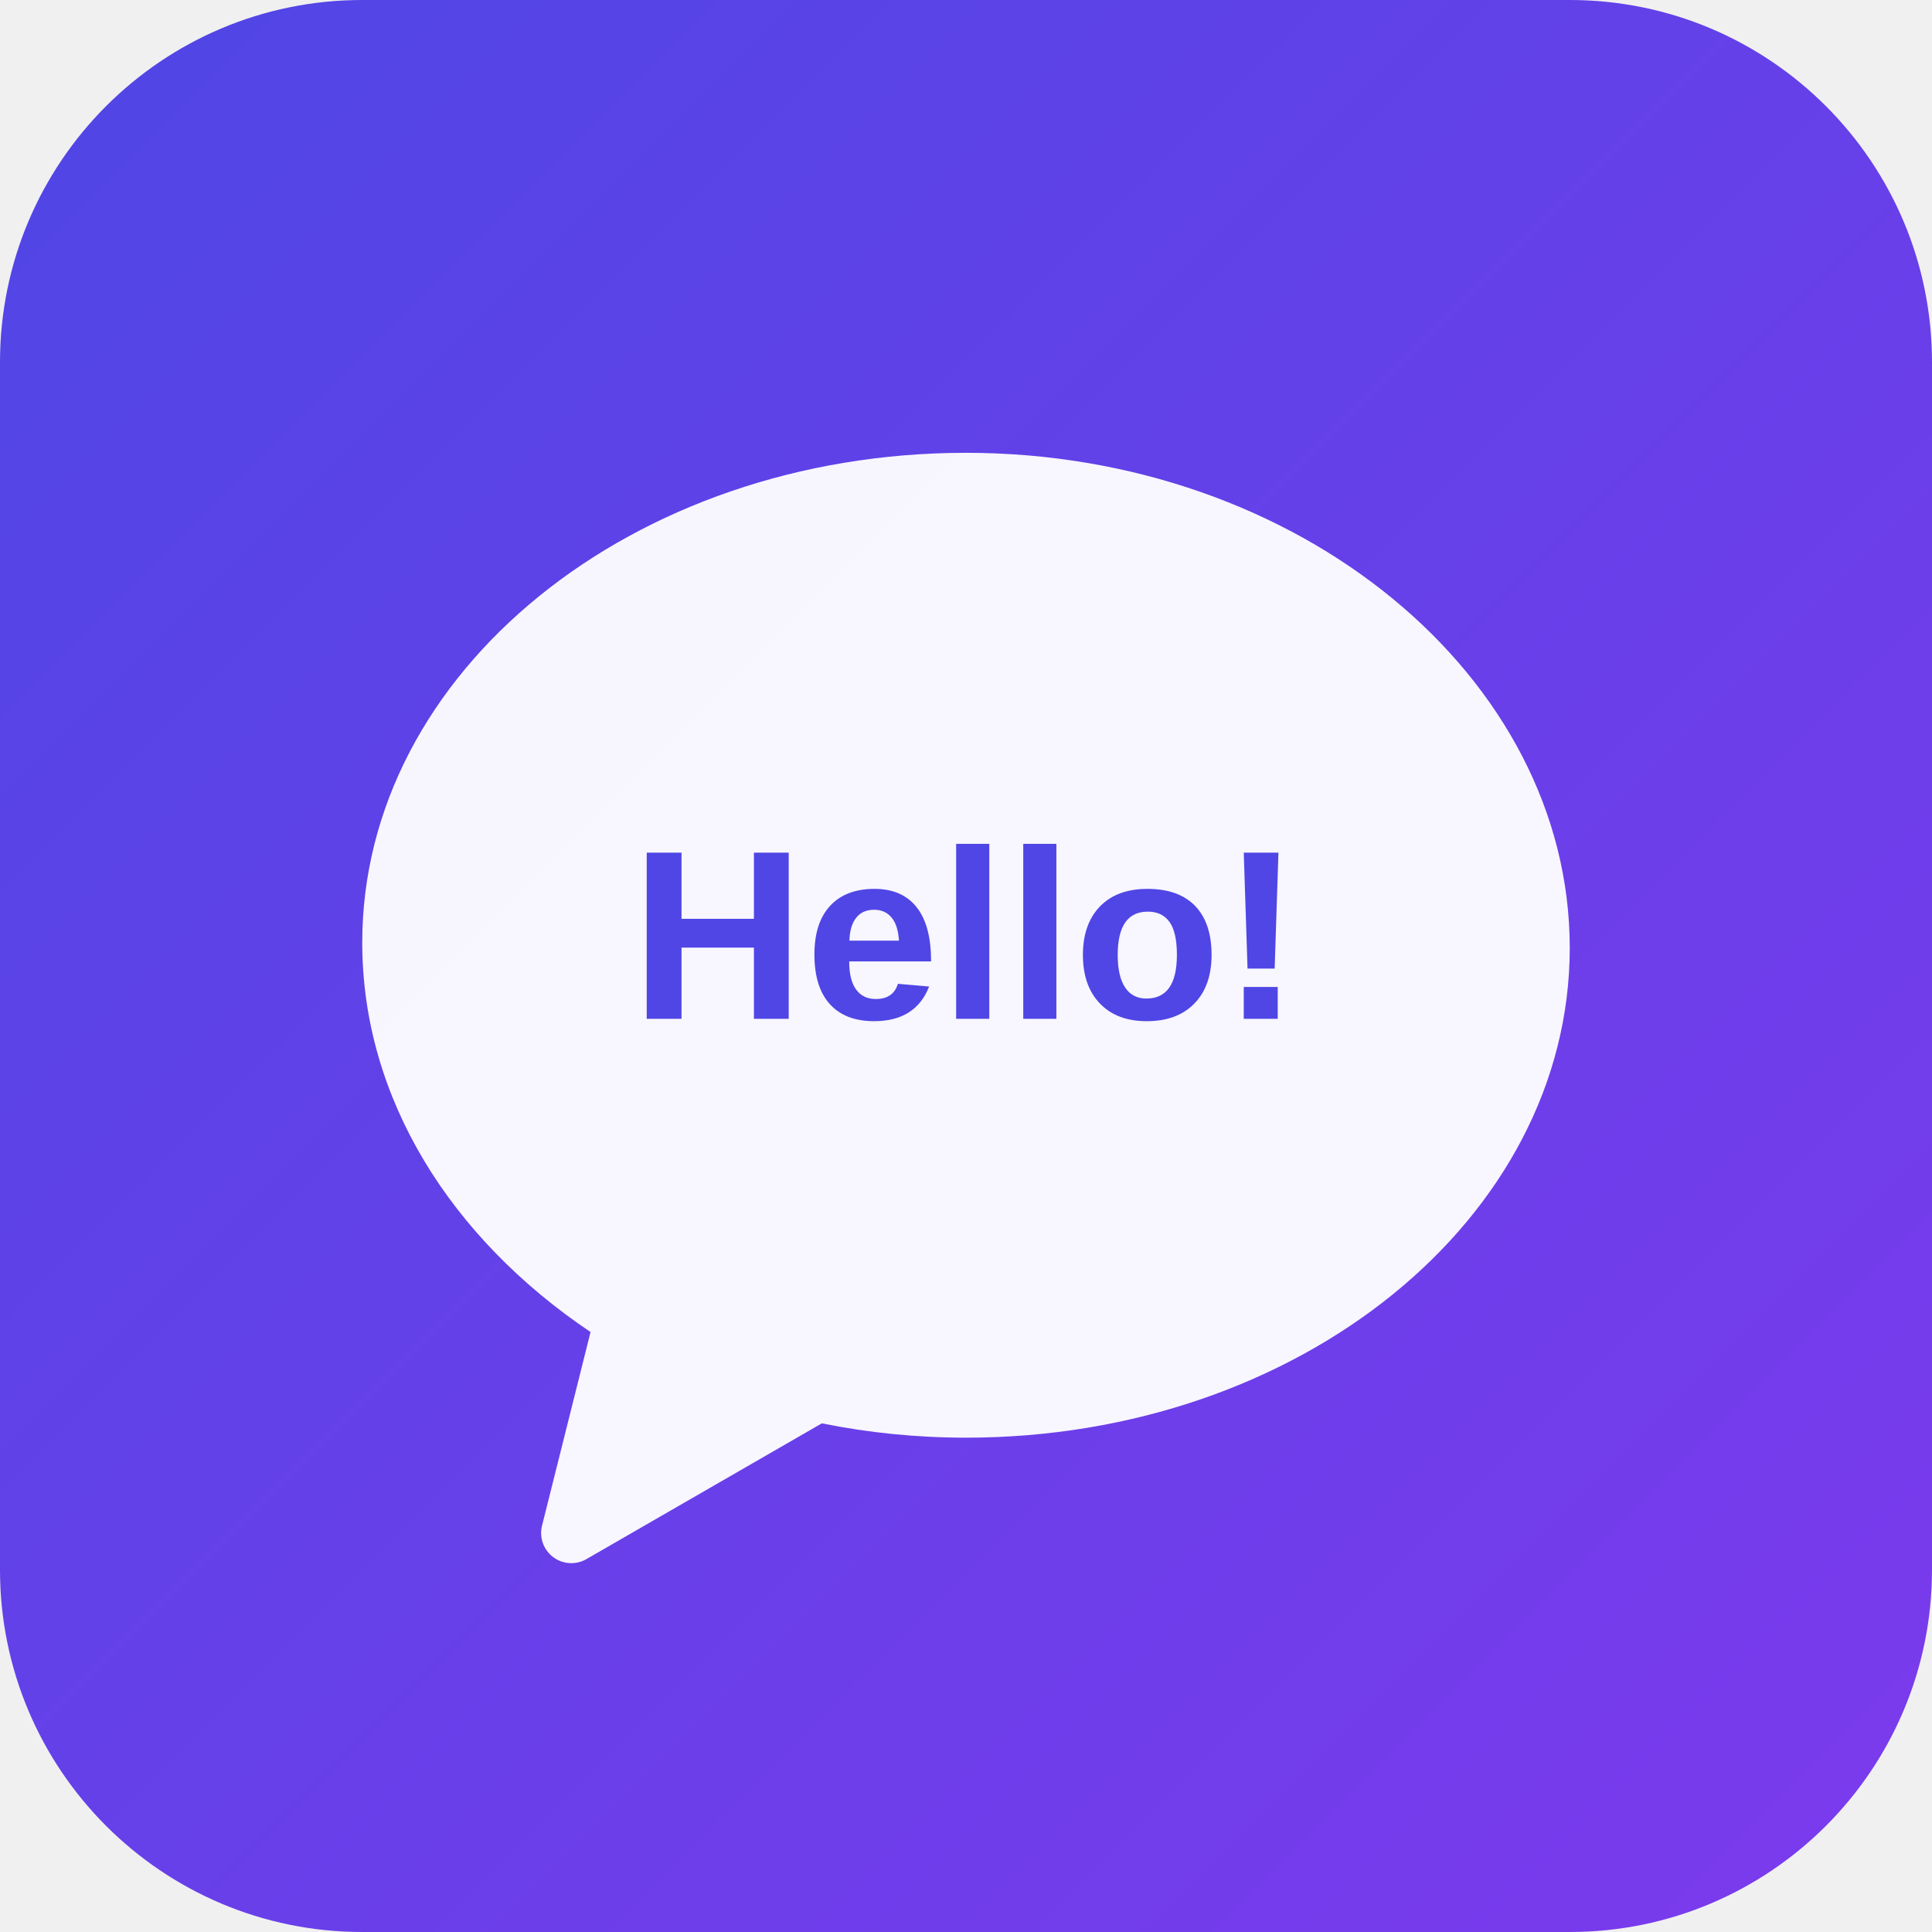
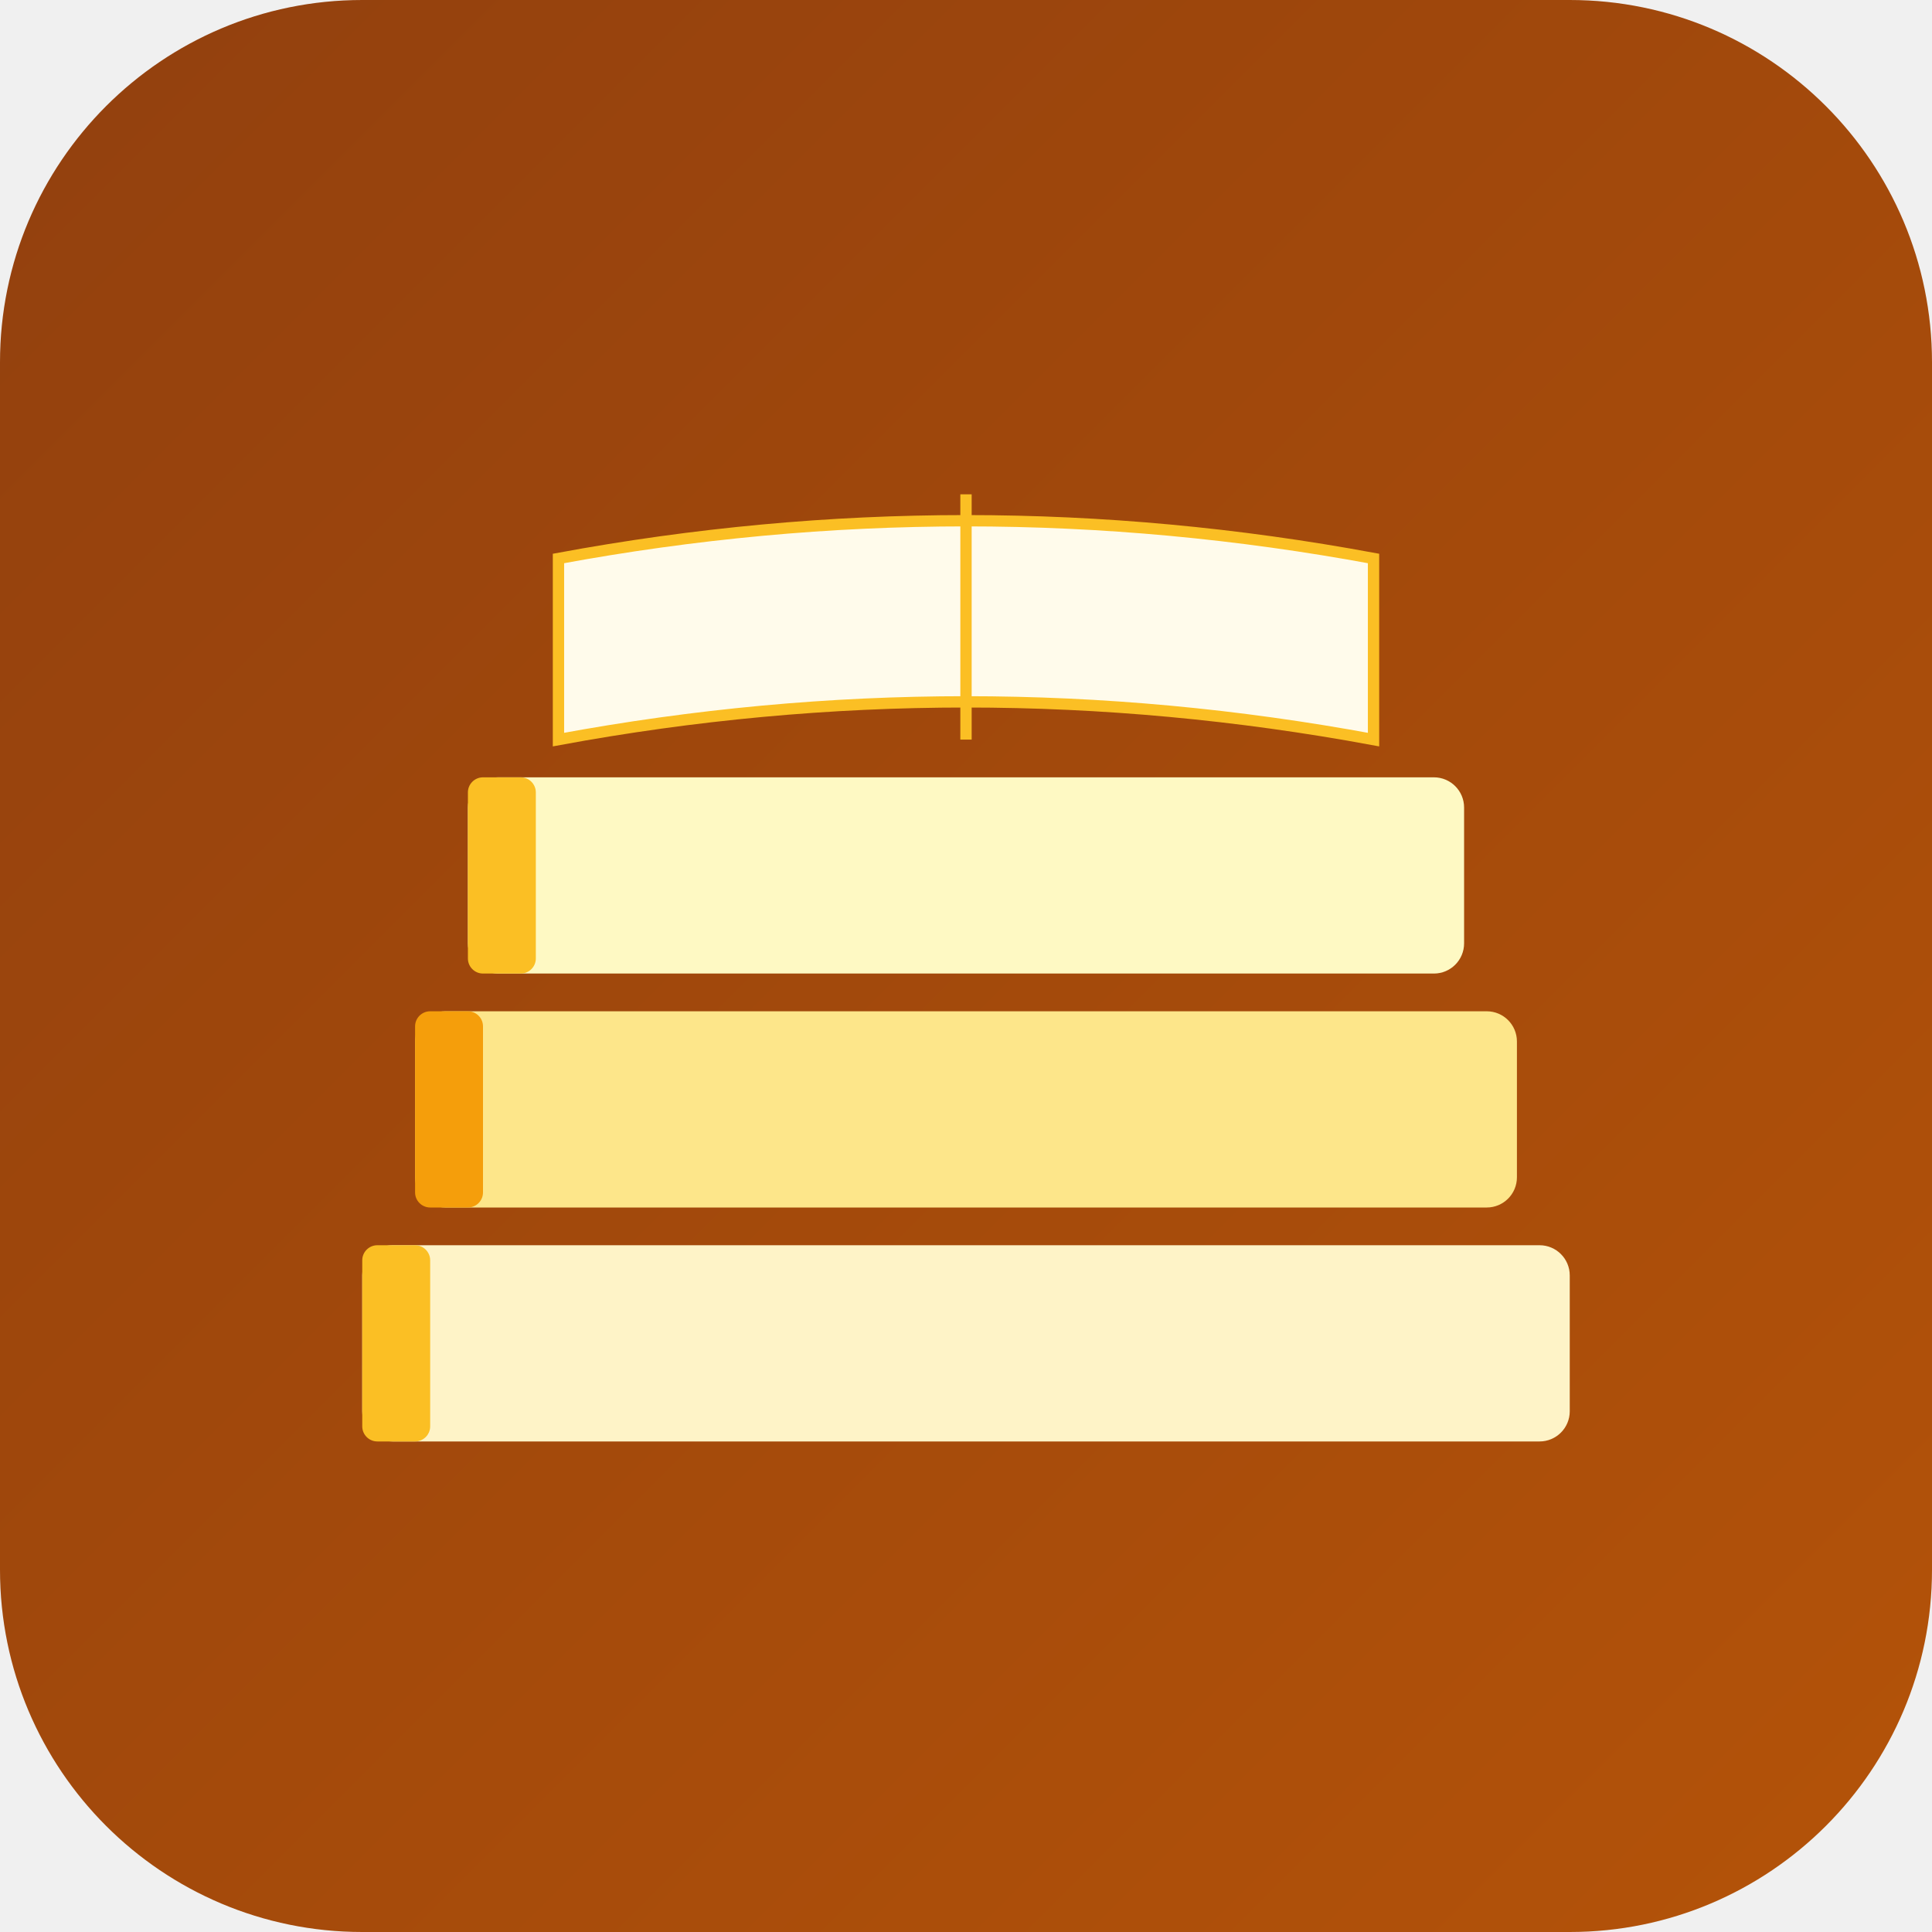
<svg xmlns="http://www.w3.org/2000/svg" viewBox="0 0 512 512">
  <defs>
    <linearGradient id="bg" x1="0" y1="0" x2="1" y2="1">
-       <stop offset="0%" stop-color="#4F46E5" />
-       <stop offset="100%" stop-color="#7C3AED" />
+       <stop offset="0%" stop-color="#92400e" />
+       <stop offset="100%" stop-color="#b45309" />
    </linearGradient>
  </defs>
  <rect width="512" height="512" rx="96" fill="url(#bg)" />
-   <path d="M256 120c-88.4 0-160 58.1-160 129.8 0 41.4 23.6 78.4 60.5 103.2l-12.9 51.5a8 8 0 0 0 11.6 8.8l62.6-36.1c12.3 2.5 25.2 3.8 38.2 3.8 88.4 0 160-58.1 160-129.8S344.4 120 256 120z" fill="white" opacity="0.95" />
-   <text x="256" y="270" text-anchor="middle" font-family="Arial, Helvetica, sans-serif" font-weight="bold" font-size="64" fill="#4F46E5">Hello!</text>
+   <rect x="96" y="330" width="320" height="52" rx="8" fill="#fef3c7" />
+   <rect x="96" y="330" width="18" height="52" rx="4" fill="#fbbf24" />
+   <rect x="110" y="268" width="292" height="52" rx="8" fill="#fde68a" />
+   <rect x="110" y="268" width="18" height="52" rx="4" fill="#f59e0b" />
+   <rect x="124" y="206" width="264" height="52" rx="8" fill="#fef9c3" />
+   <rect x="124" y="206" width="18" height="52" rx="4" fill="#fbbf24" />
+   <path d="M148 148 Q256 128 364 148 L364 196 Q256 176 148 196 Z" fill="#fffbeb" stroke="#fbbf24" stroke-width="3" />
+   <line x1="256" y1="131" x2="256" y2="196" stroke="#fbbf24" stroke-width="3" />
</svg>
